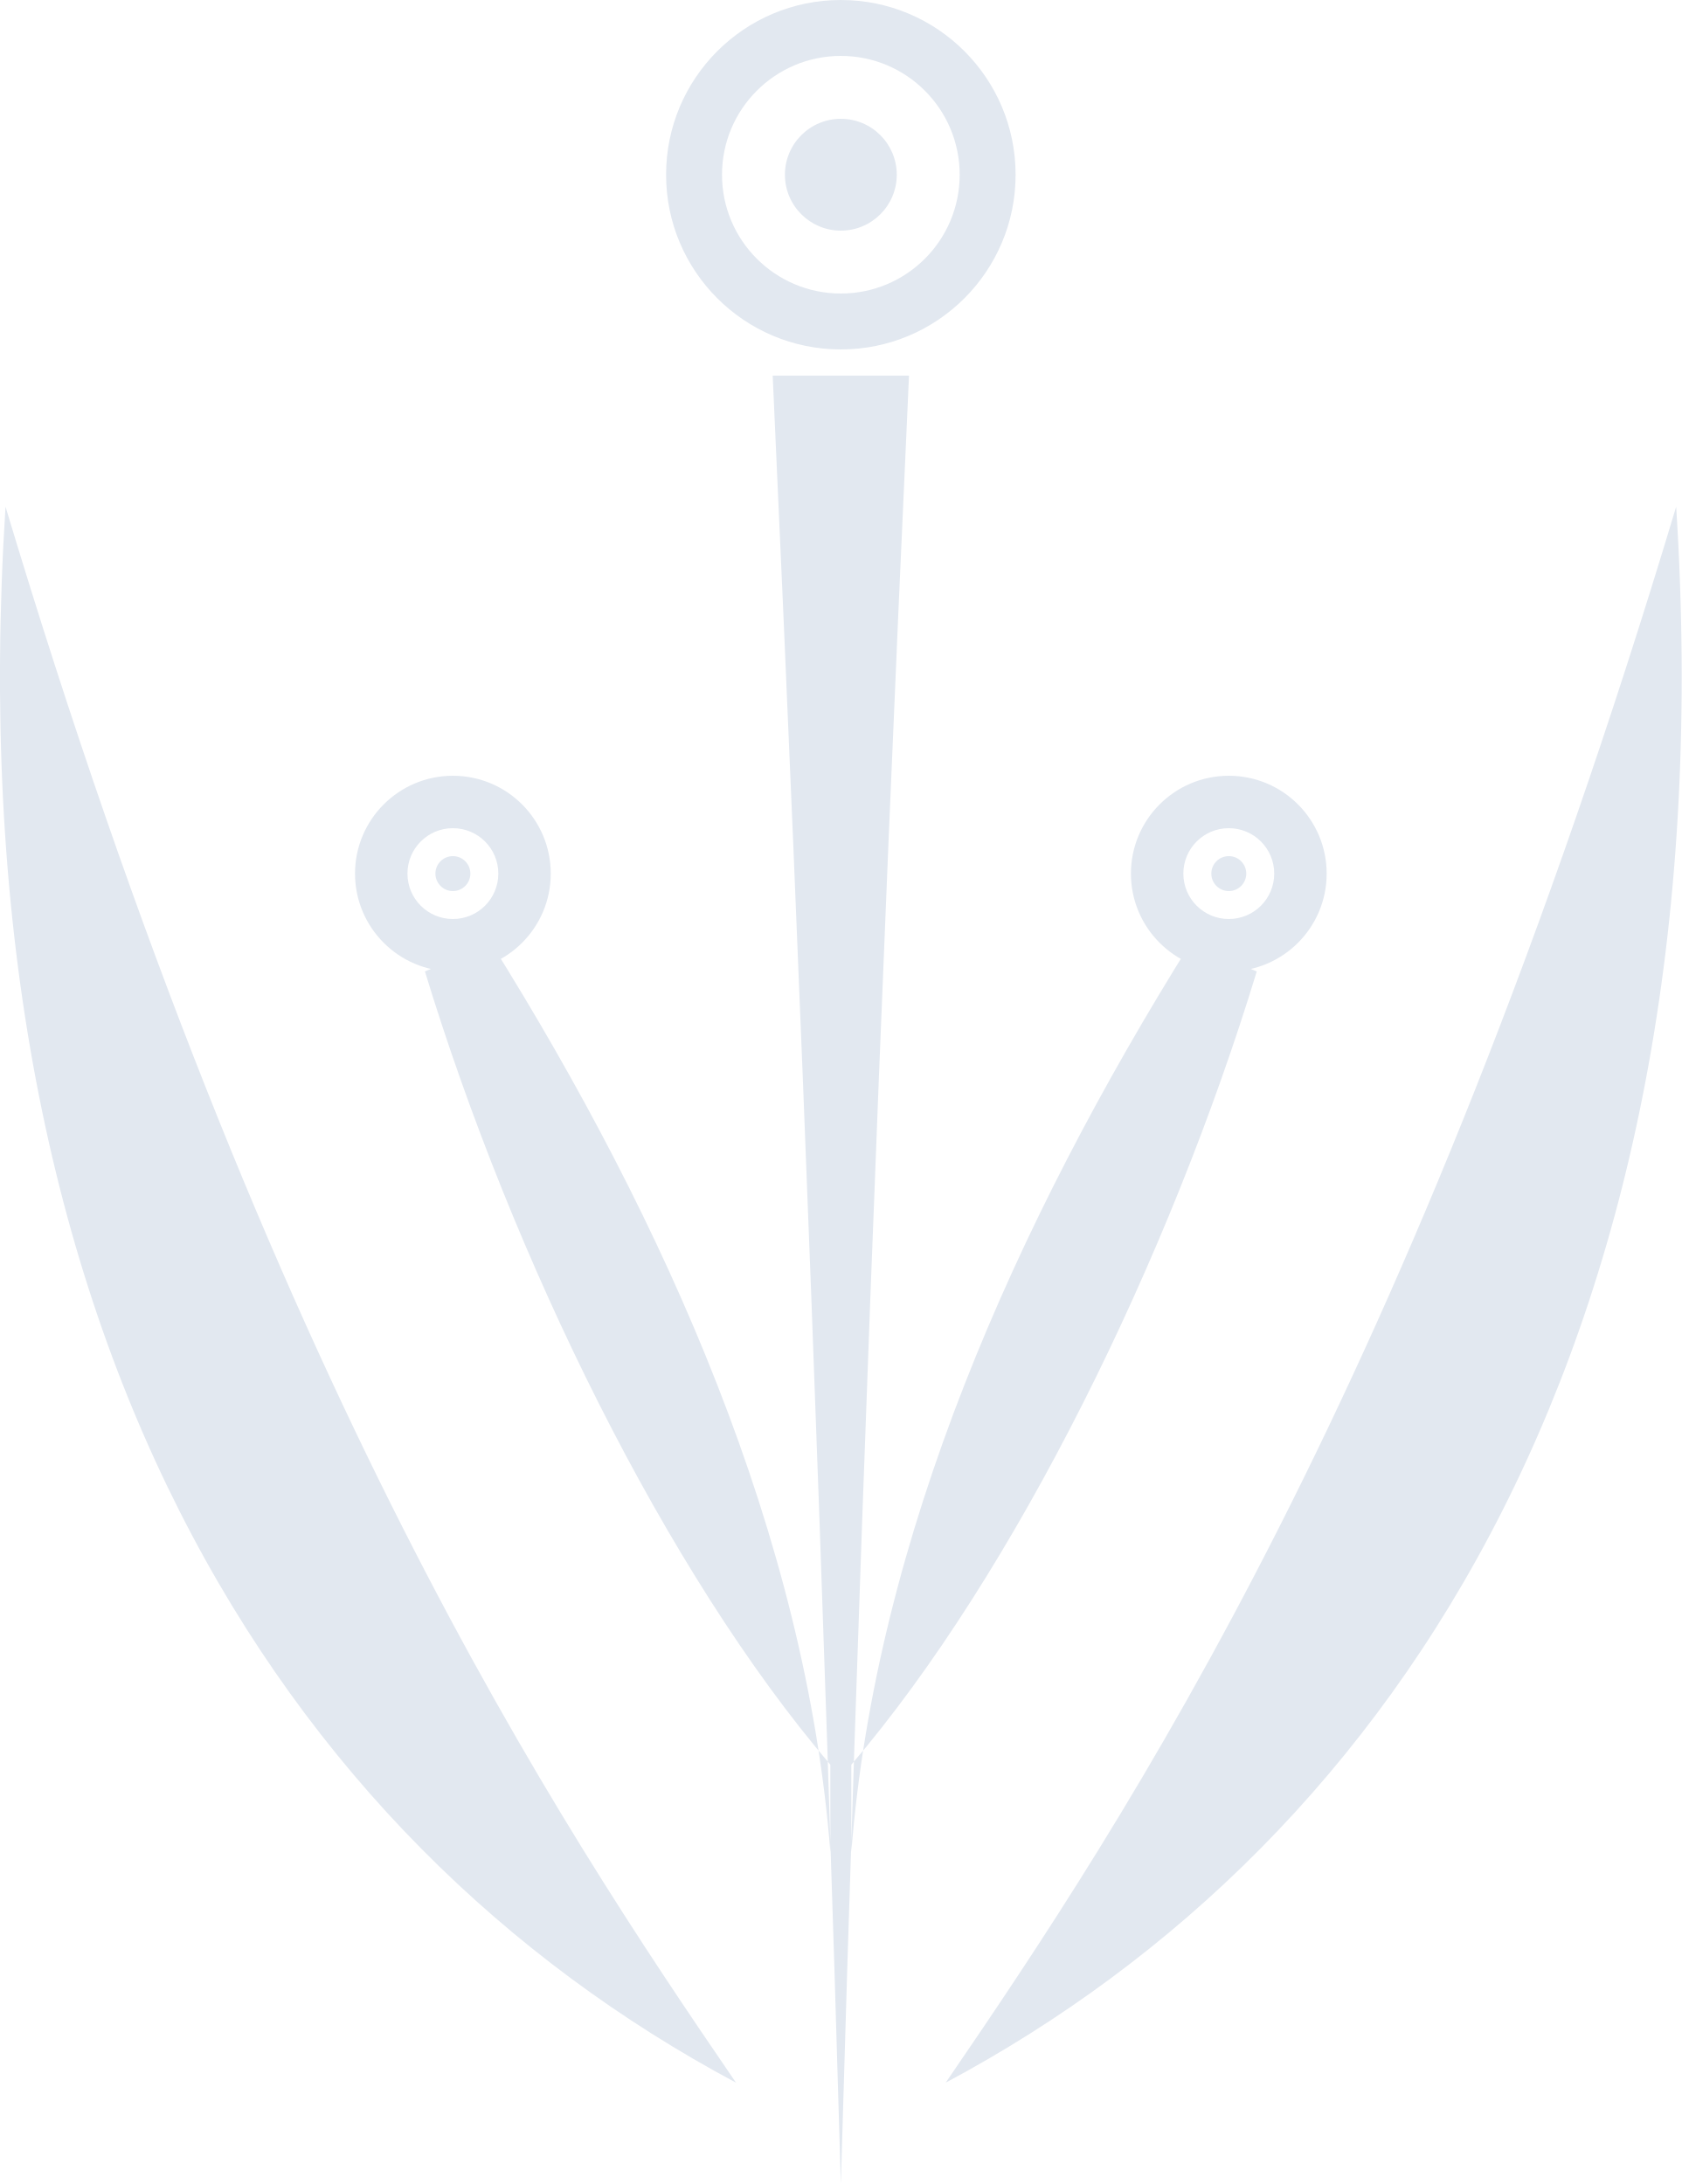
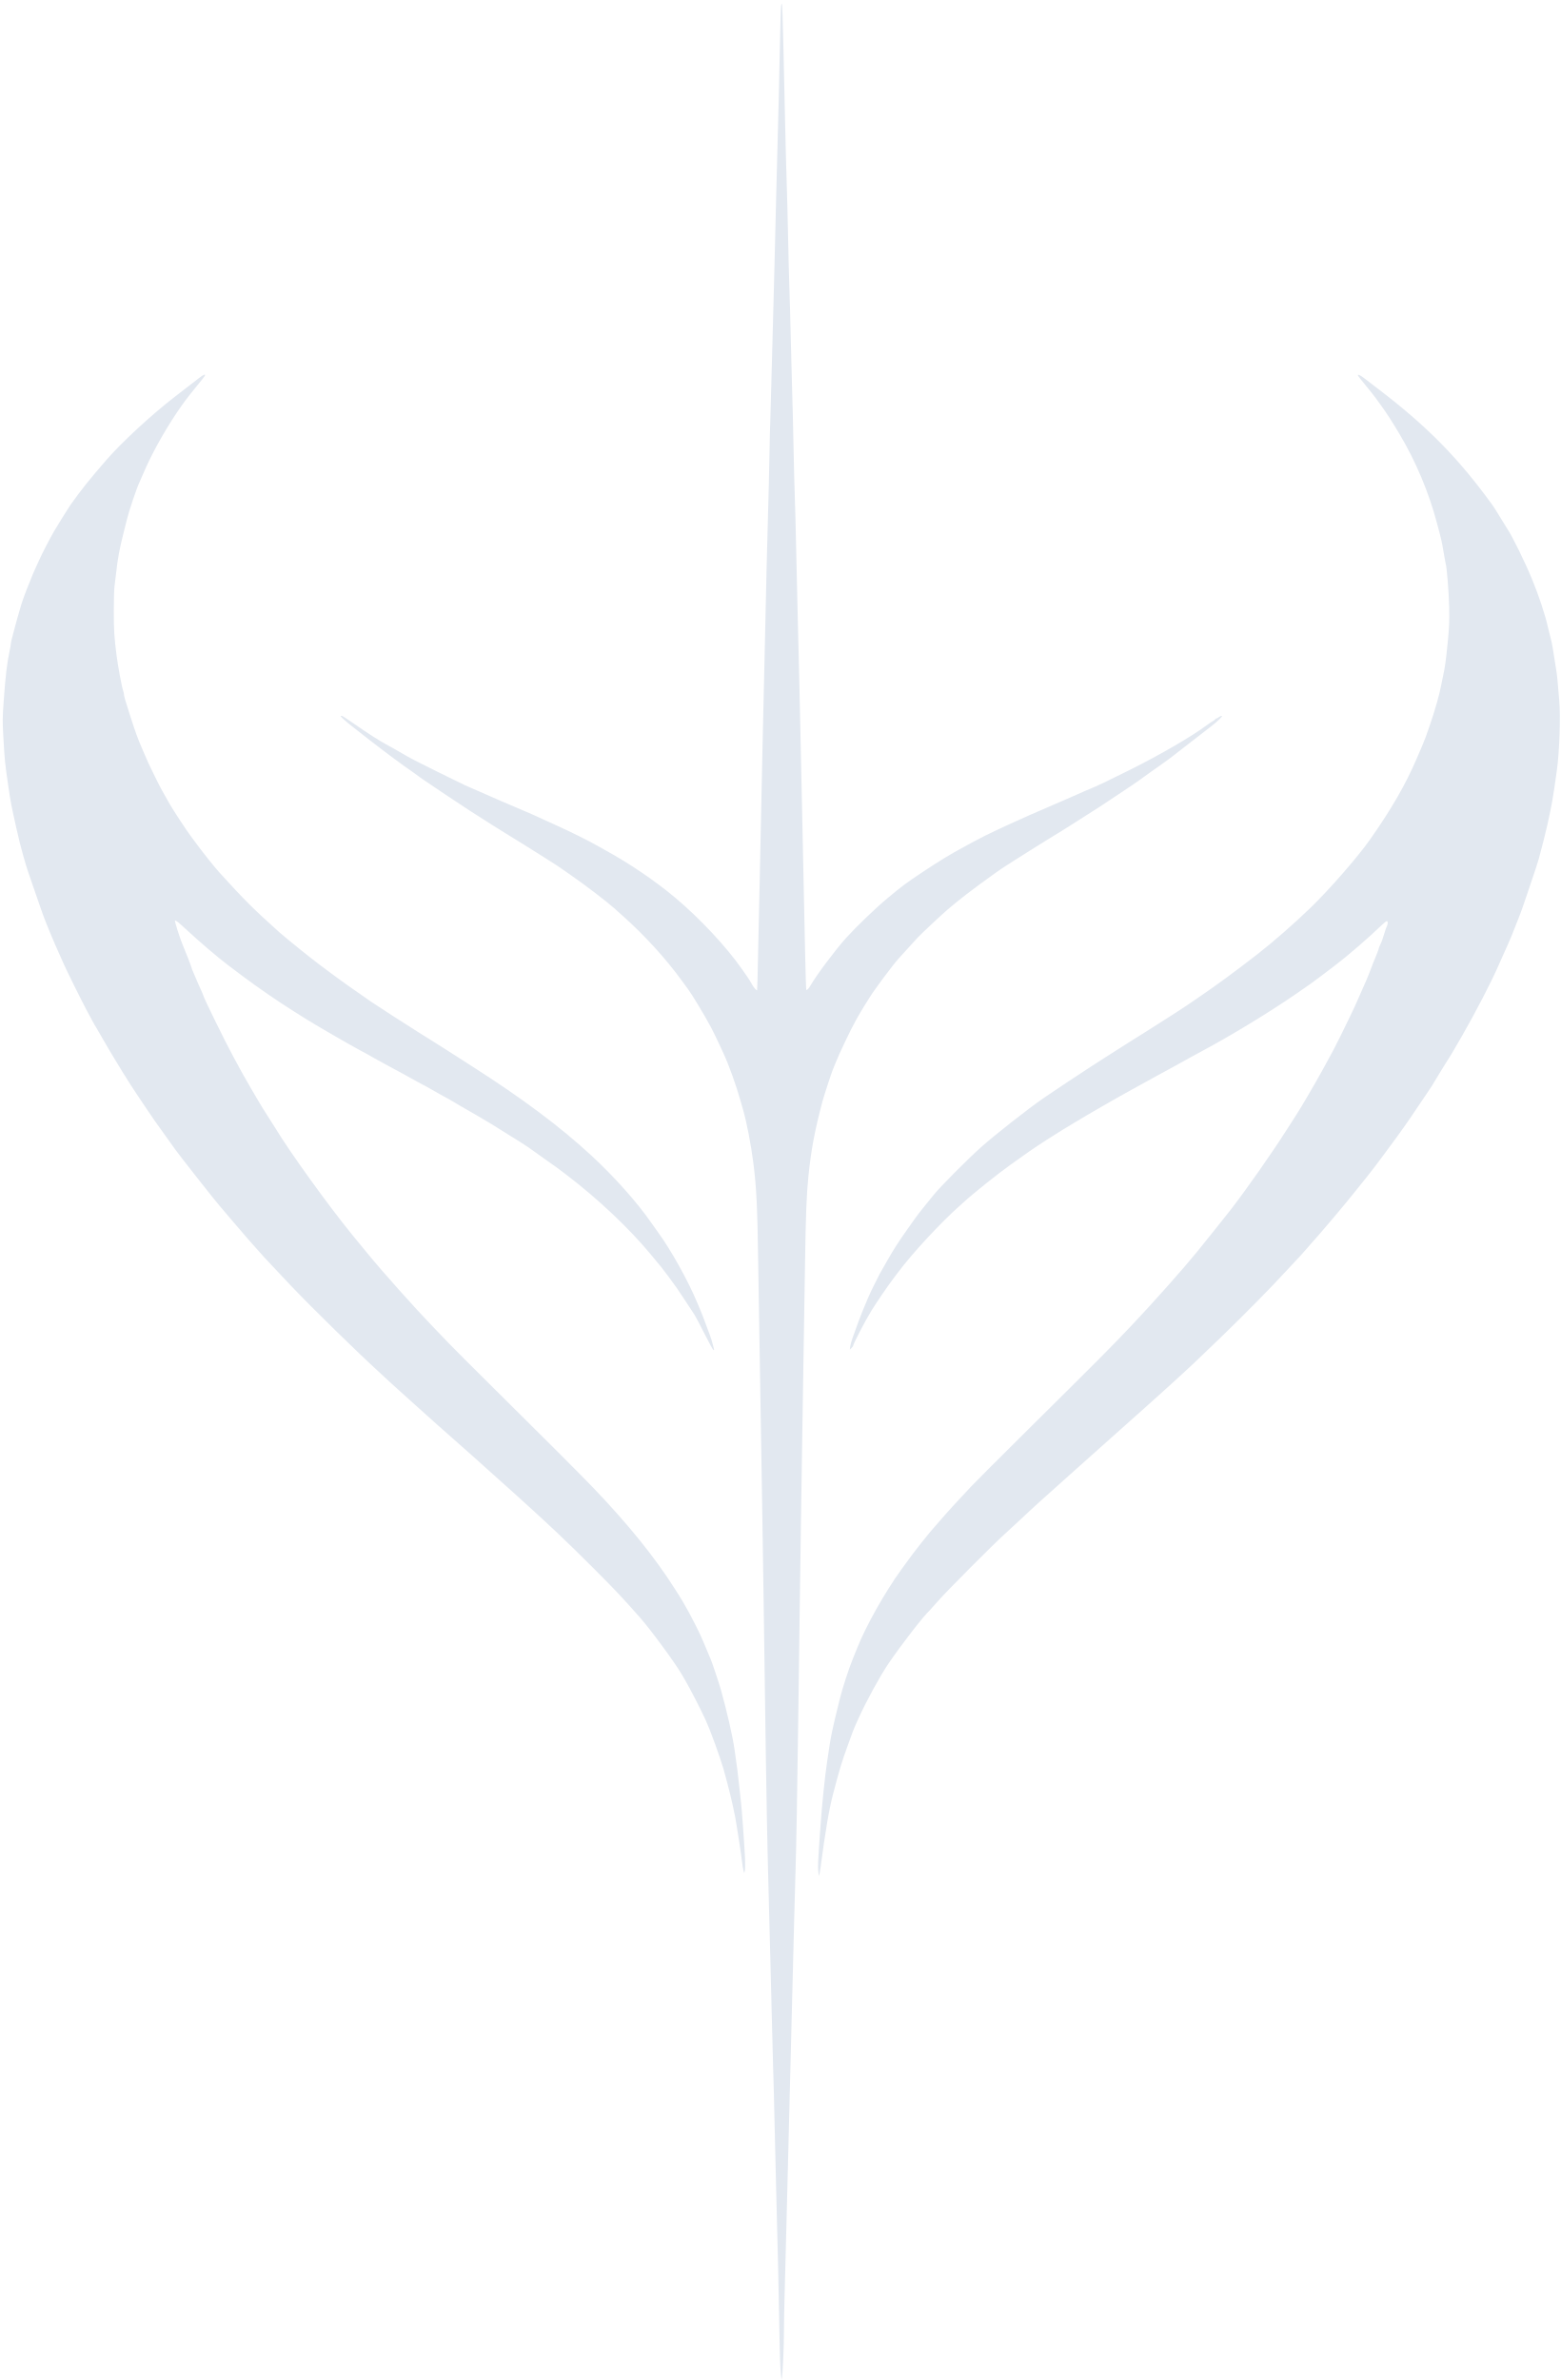
- <svg xmlns="http://www.w3.org/2000/svg" viewBox="0 0 962.33 1250">
-   <path transform="translate(0 0)" fill="#E2E8F0" d="M442.16 215L520.16 215Q495.16 760 481.16 1250Q467.16 760 442.16 215ZM959.16 290C989.16 760 803.16 1052 541.16 1192C645.16 1040 807.16 796 959.16 290ZM487.16 1060C501.16 880 581.16 700 681.16 540L719.16 556C669.16 720 581.16 900 487.16 1010ZM703.16 444C734.09 444 759.16 469.07 759.16 500C759.16 530.93 734.09 556 703.16 556C672.24 556 647.16 530.93 647.16 500C647.16 469.07 672.24 444 703.16 444ZM703.16 490C708.69 490 713.16 494.48 713.16 500C713.16 505.52 708.69 510 703.16 510C697.64 510 693.16 505.52 693.16 500C693.16 494.48 697.64 490 703.16 490ZM3.16 290C155.16 796 317.16 1040 421.16 1192C159.16 1052 -26.84 760 3.16 290ZM475.16 1060L475.16 1010C381.16 900 293.16 720 243.16 556L281.16 540C381.16 700 461.16 880 475.16 1060ZM259.16 444C290.09 444 315.16 469.07 315.16 500C315.16 530.93 290.09 556 259.16 556C228.24 556 203.16 530.93 203.16 500C203.16 469.07 228.24 444 259.16 444ZM259.16 490C264.69 490 269.16 494.48 269.16 500C269.16 505.52 264.69 510 259.16 510C253.64 510 249.16 505.52 249.16 500C249.16 494.48 253.64 490 259.16 490ZM481.16 0C536.39 0 581.16 44.77 581.16 100C581.16 155.23 536.39 200 481.16 200C425.94 200 381.16 155.23 381.16 100C381.16 44.77 425.94 0 481.16 0ZM481.16 68C498.84 68 513.16 82.33 513.16 100C513.16 117.67 498.84 132 481.16 132C463.49 132 449.16 117.67 449.16 100C449.16 82.33 463.49 68 481.16 68ZM703.16 474C688.8 474 677.16 485.64 677.16 500C677.16 514.36 688.8 526 703.16 526C717.52 526 729.16 514.36 729.16 500C729.16 485.64 717.52 474 703.16 474ZM259.16 474C244.8 474 233.16 485.64 233.16 500C233.16 514.36 244.8 526 259.16 526C273.52 526 285.16 514.36 285.16 500C285.16 485.64 273.52 474 259.16 474ZM481.16 32C443.61 32 413.16 62.44 413.16 100C413.16 137.56 443.61 168 481.16 168C518.72 168 549.16 137.56 549.16 100C549.16 62.44 518.72 32 481.16 32Z" />
+ <svg xmlns="http://www.w3.org/2000/svg" viewBox="0 0 819.83 1250">
+   <path transform="translate(0 0)" fill="#E2E8F0" d="M410.3,1247.86C409.82,1243.48 409.64,1238.13 409.33,1219.74C409,1200.06 408.61,1183.4 407.72,1150.15C407.42,1139.29 407.03,1122.71 406.84,1113.31C406.65,1103.91 406.33,1091.66 406.13,1086.08C405.94,1080.5 405.62,1068.24 405.42,1058.85C405.23,1049.45 404.9,1036.48 404.7,1030.01C404.5,1023.55 404.18,1011.3 403.98,1002.78C403.78,994.27 403.46,981.69 403.27,974.84C402.83,958.61 401.82,895.13 401.14,841C400.94,824.94 400.62,803.88 400.43,794.19C400.24,784.5 399.92,765.03 399.72,750.94C399.53,736.84 399.2,717.14 399,707.16C398.81,697.17 398.49,677.87 398.3,664.26C397.88,634.07 397.39,623.94 395.77,611.05C394.54,601.25 392.22,589.28 390.31,582.75C390.05,581.86 389.48,579.86 389.04,578.3C386.8,570.21 382.84,559.22 379.95,553.02C379.31,551.65 378.27,549.41 377.64,548.04C376.62,545.79 374.29,541.04 373.42,539.42C369.82,532.74 363.46,522.19 361.29,519.32C360.6,518.4 359.07,516.33 357.9,514.71C349.79,503.53 338.57,491.22 327.46,481.32C325.41,479.49 323.16,477.49 322.48,476.87C318.75,473.51 306.59,464.23 300.05,459.76C297.8,458.22 295.56,456.66 295.07,456.29C294.09,455.54 292.52,454.52 285.64,450.16C278.54,445.67 270.02,440.36 265.88,437.85C263.82,436.61 260.54,434.56 258.58,433.3C253.51,430.03 251.07,428.47 246.48,425.58C243.8,423.89 222.94,409.96 221.74,409.06C219.71,407.53 213.97,403.44 212.49,402.45C211.6,401.86 208.98,399.94 206.65,398.18C204.33,396.42 201.66,394.41 200.72,393.73C199.79,393.04 196.89,390.81 194.27,388.77C191.66,386.73 187.92,383.81 185.97,382.28C181.98,379.17 179.02,376.57 179.02,376.19C179.02,375.74 179.73,375.91 180.73,376.59C181.26,376.96 182.58,377.84 183.65,378.54C184.73,379.24 186.41,380.39 187.39,381.08C192.73,384.85 199.1,388.91 202.87,390.96C204.15,391.64 205.79,392.55 206.52,392.97C209.76,394.81 210.59,395.29 211.6,395.89C215.03,397.95 218.57,399.79 229.97,405.43C236.95,408.88 243.35,412.01 244.21,412.39C245.07,412.76 246.41,413.35 247.19,413.7C257.91,418.43 272.65,424.82 274.6,425.58C275.97,426.11 278.05,427 279.23,427.55C280.4,428.09 282.08,428.87 282.97,429.26C283.85,429.65 285.61,430.45 286.88,431.04C288.15,431.62 290.24,432.57 291.51,433.14C299.78,436.88 309.32,441.61 313.93,444.26C315.21,445 317.13,446.08 318.21,446.67C330.62,453.44 344.29,462.74 354.69,471.48C367.66,482.37 381.56,497.24 389.81,509.06C390.7,510.33 392,512.2 392.7,513.21C393.41,514.22 394.4,515.84 394.91,516.81C395.78,518.48 397.43,520.39 397.72,520.07C397.8,519.99 398.04,510.63 398.26,499.27C398.48,487.92 398.82,472.46 399.02,464.92C399.21,457.38 399.53,442.49 399.72,431.82C399.92,421.15 400.32,402.25 400.61,389.81C400.91,377.38 401.3,360.08 401.5,351.37C402.57,302.64 402.97,286.1 403.45,270.03C403.74,260.24 404.07,246.63 404.18,239.77C404.29,232.92 404.53,223.23 404.72,218.24C404.9,213.25 405.22,201.79 405.42,192.79C405.62,183.78 405.94,171.69 406.14,165.91C406.33,160.14 406.64,148.2 406.84,139.39C407.03,130.58 407.43,114.4 407.72,103.44C409.09,52.77 409.38,40.61 409.7,22.99C409.89,12.62 410.17,3.57 410.33,2.88C411,0 411.01,0.2 412.34,60.9C412.64,74.51 413.04,90.05 413.24,95.43C413.44,100.82 413.76,113.47 413.96,123.55C414.16,133.64 414.48,146.13 414.67,151.32C414.87,156.51 415.19,168.44 415.4,177.84C415.6,187.23 415.92,199.41 416.11,204.89C416.3,210.37 416.61,223.19 416.81,233.37C417,243.55 417.33,256.2 417.53,261.49C417.73,266.77 418.04,278.71 418.22,288.01C418.4,297.31 418.8,314.29 419.09,325.74C419.63,346.18 420.04,364.15 420.72,396.04C421.36,426.14 422.27,469.42 422.91,499.56C423.14,510.67 423.43,519.83 423.55,519.9C423.95,520.15 424.85,519.19 425.86,517.43C428.93,512.07 438.97,498.69 444.51,492.56C449.97,486.53 460.16,476.76 466.29,471.67C474.17,465.13 476.09,463.7 484.09,458.39C493.79,451.94 498.6,449.01 506.3,444.84C507.59,444.14 509.73,442.98 511.05,442.26C514.87,440.19 519.64,437.78 522.53,436.47C524,435.8 527,434.4 529.21,433.36C531.41,432.32 533.29,431.46 533.38,431.46C533.47,431.46 534.78,430.88 536.31,430.17C540.2,428.37 541.44,427.82 545.49,426.1C550.43,424.01 569.02,415.9 570.8,415.06C571.61,414.68 572.36,414.38 572.48,414.38C572.6,414.38 573.86,413.83 575.29,413.17C576.71,412.51 578.84,411.53 580.02,410.99C581.19,410.46 587.2,407.5 593.37,404.43C609.56,396.36 626.08,386.76 634.12,380.75C635.3,379.87 636.59,379 636.99,378.82C637.39,378.64 637.93,378.24 638.19,377.93C638.45,377.61 638.81,377.35 638.99,377.35C639.17,377.35 639.77,377.02 640.33,376.6C640.89,376.19 641.56,375.92 641.82,376C642.37,376.19 639.95,378.56 636.26,381.45C633.23,383.82 622.04,392.5 620.42,393.73C619.78,394.22 617.96,395.64 616.37,396.88C614.79,398.12 611.97,400.2 610.11,401.48C608.24,402.77 605.37,404.8 603.73,405.99C598.59,409.71 597.53,410.47 595.02,412.18C593.68,413.09 591.72,414.4 590.67,415.09C589.62,415.77 586.47,417.87 583.68,419.75C578.33,423.34 577.2,424.08 570.58,428.24C568.33,429.65 565.05,431.75 563.29,432.9C561.53,434.05 559.12,435.56 557.95,436.26C556.77,436.95 553.69,438.84 551.11,440.45C548.52,442.07 543.87,444.96 540.78,446.89C537.69,448.81 533.96,451.17 532.5,452.12C531.03,453.07 528.99,454.38 527.98,455.02C522.75,458.35 507.18,469.83 502.32,473.93C500.66,475.34 498.65,477.02 497.85,477.66C495.73,479.38 484.19,490.17 482.11,492.38C480.55,494.03 475.69,499.38 472.11,503.37C468.79,507.07 459.43,519.64 456.65,524.11C455.59,525.84 454.05,528.32 453.22,529.63C452.4,530.95 451.43,532.58 451.06,533.27C450.69,533.95 450.02,535.15 449.57,535.94C447.11,540.2 440.53,554.03 438.73,558.72C438.2,560.09 437.62,561.53 437.44,561.92C436.89,563.13 432.79,575.66 432.09,578.3C427.98,593.74 426.07,603.9 424.66,617.81C423.67,627.49 423.27,637.94 422.86,664.97C422.37,696.87 421.84,730.16 421.43,754.32C421.24,765.58 420.92,786.32 420.73,800.42C420.54,814.51 420.22,837.18 420.02,850.79C419.83,864.39 419.51,888.02 419.31,903.29C418.82,941.14 418.31,969.41 417.88,983.03C417.68,989.29 417.36,1000.99 417.16,1009.01C416.97,1017.04 416.64,1029.85 416.44,1037.49C415.54,1071.27 414.24,1122.7 413.25,1163.32C412.86,1179.47 412.38,1198.06 412.18,1204.61C411.98,1211.17 411.82,1219.88 411.82,1223.97C411.82,1231.82 411.22,1246.18 410.78,1248.58L410.52,1250L410.3,1247.86ZM429.8,982.39C429.64,980.53 429.77,976.37 430.14,971.42C430.46,967.04 430.88,961.21 431.05,958.47C431.68,948.86 433.41,932.17 434.48,925.36C434.79,923.4 435.25,920.28 435.51,918.42C436.22,913.28 437.36,907.73 439.5,899.02C440.17,896.28 440.88,893.4 441.07,892.62C442.41,887.07 445.86,876.42 448.05,871.08C448.73,869.41 449.73,866.93 450.28,865.56C454.97,853.81 464.85,836.24 473.52,824.26C478.78,816.98 480.57,814.6 484.22,810.03C486.57,807.09 488.58,804.61 488.69,804.51C488.8,804.41 490.81,802.1 493.15,799.38C497.39,794.43 502.84,788.45 510.25,780.61C512.4,778.34 523.84,766.88 535.66,755.16C581.14,710.07 582.13,709.08 594.97,695.55C605.59,684.35 621.75,666.17 628.84,657.44C633.97,651.11 644.78,637.58 646.81,634.95C655.54,623.58 668.38,605.25 675.95,593.31C677.42,590.99 679.58,587.63 680.76,585.83C681.94,584.04 684.72,579.44 686.93,575.63C689.14,571.81 691.09,568.45 691.26,568.15C692.28,566.43 696.06,559.62 697.68,556.58C698.73,554.62 699.94,552.38 700.38,551.6C701.39,549.8 706.65,539.2 708.86,534.51C709.79,532.56 711.08,529.83 711.73,528.46C712.38,527.09 713.97,523.49 715.28,520.45C716.58,517.42 717.79,514.67 717.95,514.36C718.12,514.04 718.77,512.44 719.39,510.8C721.11,506.27 721.86,504.36 722.39,503.19C723.18,501.39 724.36,498.21 724.36,497.84C724.36,497.65 724.62,497.01 724.93,496.42C725.61,495.15 726.68,492.18 727.44,489.49C727.74,488.42 728.21,487.11 728.49,486.57C729.14,485.3 729.14,483.79 728.48,483.79C728.2,483.79 726.88,484.85 725.54,486.14C719.16,492.33 707.82,502.11 701.58,506.84C699.72,508.25 696.28,510.87 693.93,512.65C689.81,515.78 687.82,517.2 680.64,522.13C666.46,531.87 646.31,544.11 631.45,552.03C629.79,552.92 626.91,554.48 625.05,555.51C623.19,556.54 619.5,558.58 616.86,560.05C614.22,561.51 610.45,563.56 608.49,564.6C606.54,565.64 602.39,567.92 599.28,569.67C596.17,571.41 592.57,573.41 591.27,574.1C587.35,576.21 569.61,586.44 565.25,589.12C562.99,590.5 560.59,591.95 559.91,592.36C559.22,592.76 558.23,593.36 557.7,593.7C557.17,594.04 555.73,594.94 554.49,595.71C547.95,599.79 541.3,604.21 536.95,607.38C535.38,608.51 532.58,610.52 530.72,611.82C524.66,616.08 511.15,626.87 506.52,631.16C506.2,631.45 505.23,632.32 504.36,633.09C494.13,642.13 479.27,658.18 471.54,668.53C470.73,669.61 469.64,671.06 469.11,671.76C466.44,675.25 460.63,683.76 457.93,688.11C454.56,693.56 448.13,705.88 448.13,706.9C448.13,707.07 447.75,707.57 447.27,708.02L446.41,708.83L446.59,707.28C446.69,706.43 447.26,704.37 447.85,702.71C450.81,694.44 451.76,691.89 453.22,688.29C455.07,683.75 457.15,678.9 457.68,677.93C457.89,677.56 458.88,675.57 459.88,673.52C460.88,671.46 461.84,669.54 462.01,669.25C462.18,668.95 463.96,665.83 465.96,662.3C469.53,656.03 472.23,651.83 476.58,645.75C477.77,644.09 479.47,641.68 480.34,640.41C481.22,639.14 483.26,636.47 484.88,634.47C486.5,632.48 489.09,629.28 490.64,627.35C494.05,623.14 508.74,608.38 515.41,602.47C523.25,595.53 539.97,582.4 548.34,576.63C552.69,573.62 569.37,562.54 573.12,560.17C574.96,559.01 578.46,556.75 580.91,555.16C583.35,553.57 586,551.88 586.78,551.42C588.02,550.69 589.42,549.8 595.5,545.9C596.19,545.46 598.91,543.75 601.55,542.11C609.72,537.02 623.45,528.16 626.11,526.25C626.6,525.9 627.97,524.96 629.14,524.17C638.6,517.76 648.72,510.34 660.52,501.17C668.81,494.73 679.87,485.05 688.48,476.72C698.33,467.19 713.3,450.02 719.62,441.02C731.02,424.8 738.42,411.96 744.3,398.18C745.14,396.22 746.38,393.34 747.06,391.77C747.73,390.21 748.57,388.12 748.91,387.14C749.26,386.16 750.21,383.44 751.03,381.09C753.68,373.52 756.31,364.23 757.12,359.56C757.31,358.48 757.7,356.56 758,355.29C759,350.92 759.61,346.55 760.52,337.13C761.3,328.98 761.4,326.52 761.26,318.98C761.11,311.36 760.03,297.77 759.44,296.17C759.34,295.89 759.02,294.14 758.73,292.28C758.05,287.85 757.24,283.79 756.42,280.71C756.05,279.34 755.4,276.86 754.96,275.19C750.57,258.48 743.7,242.17 734.79,227.32C731.15,221.25 728.43,217.04 725.82,213.43C724.82,212.06 723.5,210.22 722.87,209.34C722.25,208.46 720.44,206.16 718.87,204.24C714.35,198.73 713.34,197.43 713.33,197.15C713.32,196.44 714.6,197.07 717.13,199.03C718.66,200.2 721.35,202.27 723.11,203.61C749.53,223.7 765.98,240.38 784.12,265.45C784.71,266.26 786.42,268.98 787.94,271.5C789.45,274.02 791.12,276.72 791.65,277.51C794.44,281.65 800.85,294.68 804.87,304.38C808.24,312.52 811.9,323.6 813.1,329.3C813.33,330.42 814.34,334.42 814.79,336.06C815.24,337.67 816.05,342.32 816.75,347.28C817.06,349.43 817.45,351.91 817.63,352.79C817.81,353.67 818.12,356.56 818.33,359.2C818.54,361.84 818.86,365.7 819.06,367.76C819.83,376.15 819.2,394.89 817.8,404.76C815.57,420.6 815.38,421.64 812.67,433.95C811.99,437.05 810.11,444.48 808.37,450.95C807.99,452.37 806.14,458.05 804.25,463.58C802.37,469.12 800.58,474.36 800.29,475.24C799.56,477.41 798.45,480.42 797.67,482.36C796.7,484.76 794.84,489.45 794.14,491.26C793.54,492.81 791.39,497.71 789.69,501.41C789.24,502.39 788.06,505.04 787.07,507.31C783.27,515.98 775.2,531.56 767.98,544.12C762.73,553.27 762.2,554.16 759.35,558.56C758.33,560.13 756.68,562.81 755.68,564.52C752.92,569.23 751.17,572 749.23,574.74C748.26,576.11 746.46,578.75 745.25,580.61C742.77,584.39 738.7,590.32 737.03,592.61C736.42,593.44 734.89,595.57 733.62,597.36C732.34,599.14 729.62,602.84 727.56,605.58C725.51,608.31 723.28,611.3 722.61,612.22C720.27,615.44 706.28,632.8 702.79,636.82C700.85,639.06 698.48,641.86 697.52,643.05C696.56,644.24 694.48,646.67 692.89,648.45C691.31,650.23 689.13,652.7 688.05,653.94C683.79,658.85 683.14,659.57 680.2,662.66C678.52,664.42 676.28,666.82 675.21,667.99C668.32,675.57 653.5,690.62 641.41,702.29C628.52,714.74 625.83,717.28 615.6,726.6C607.91,733.59 611.47,730.41 563.64,773.06C546.92,787.98 542.5,791.98 536.41,797.73C533.57,800.41 529.57,804.11 527.51,805.95C521.78,811.1 497.17,835.81 492.8,840.82C490.66,843.27 488.74,845.43 488.52,845.63C485.2,848.63 473.39,863.88 466.59,873.92C462.18,880.44 454.92,893.74 451.03,902.41C450.38,903.87 449.55,905.71 449.19,906.49C448.83,907.28 448.3,908.56 448.02,909.34C447.75,910.13 446.52,913.49 445.3,916.82C442.24,925.19 440.98,929.35 437.61,942.27C435.52,950.23 433.58,961.62 431.1,980.42C430.77,982.91 430.4,985.04 430.27,985.17C430.15,985.29 429.93,984.04 429.8,982.39ZM390.54,982.32C390.33,981.53 390.06,979.93 389.93,978.76C389.54,975.11 386.91,957.94 386.17,954.19C384.57,946.16 382.81,938.94 380.01,928.92C379.46,926.97 377.09,919.94 375.75,916.28C373.07,909 372.21,906.83 370.61,903.25C368.45,898.44 362.25,886.38 359.99,882.59C359.62,881.97 358.78,880.53 358.11,879.38C354.53,873.22 341.96,856.12 336.3,849.69C326.75,838.85 323.42,835.33 311.64,823.53C297.72,809.6 288.44,800.82 271.22,785.29C260.17,775.32 256.98,772.46 253.77,769.65C252.11,768.2 250.59,766.83 250.4,766.61C250.2,766.4 247.4,763.91 244.17,761.08C236.64,754.49 222.99,742.34 218.18,737.95C216.12,736.07 212.84,733.12 210.88,731.38C208.93,729.65 206.28,727.25 205.01,726.06C203.73,724.86 201.73,723.01 200.56,721.94C187.61,710.14 164.77,687.8 152.68,675.12C149.63,671.92 140.37,662.07 138.98,660.55C138.31,659.81 132.93,653.77 131.86,652.55C131.27,651.88 130.44,650.95 130.01,650.47C129.58,650 127.66,647.75 125.74,645.48C123.82,643.21 122.01,641.09 121.71,640.79C121.42,640.48 119.98,638.79 118.52,637.03C117.06,635.27 115.63,633.59 115.34,633.29C114,631.91 93.53,605.92 92.17,603.87C91.88,603.43 89.87,600.63 87.72,597.65C82.29,590.14 80.11,587.05 77.37,582.92C76.07,580.97 74.51,578.64 73.91,577.76C70,571.99 67.6,568.28 64.19,562.73C58.96,554.21 54.82,547.24 52.81,543.59C51.9,541.93 50.87,540.16 50.54,539.67C50.2,539.18 49.25,537.54 48.44,536.03C47.63,534.51 46.3,532.03 45.48,530.51C42.96,525.8 34.64,509.02 33.44,506.21C32.81,504.75 31.93,502.74 31.47,501.76C28.86,496.12 23.62,483.53 22.58,480.41C22.32,479.62 21.45,477.14 20.63,474.89C19.82,472.64 18.21,467.97 17.05,464.52C15.89,461.06 14.79,457.86 14.6,457.4C14.41,456.94 13.92,455.36 13.5,453.89C13.09,452.42 12.44,450.18 12.07,448.9C11.02,445.33 9.95,441.01 8.53,434.66C5.92,422.98 5.63,421.5 4.43,413.31C2.57,400.7 2.46,399.64 1.7,385.94C1.3,378.82 1.33,376.95 1.92,368.49C2.86,355.17 3.72,347.89 5.11,341.58C5.41,340.21 5.66,338.72 5.66,338.28C5.67,337.84 5.98,336.31 6.37,334.9C6.75,333.48 7.42,330.96 7.85,329.3C8.58,326.51 9.38,323.65 11.01,318.09C11.82,315.31 13.9,309.7 15.66,305.53C16.43,303.71 17.06,302.13 17.06,302.03C17.06,301.92 17.56,300.76 18.17,299.46C18.78,298.15 19.81,295.88 20.46,294.42C21.98,290.99 25.9,283.38 28.35,279.11C29.87,276.45 36.13,266.4 37.1,265.05C43.2,256.56 46.67,252.22 55.74,241.73C63.74,232.47 79.84,217.6 91.98,208.27C93.38,207.2 96.18,205.03 98.19,203.47C100.21,201.9 103.06,199.7 104.52,198.57C107.05,196.61 108.23,196.2 107.51,197.53C107.32,197.86 105.44,200.24 103.32,202.83C98.34,208.91 96.26,211.68 92.77,216.89C85.86,227.22 79.39,238.97 75.28,248.67C74.37,250.83 73.49,252.84 73.32,253.15C72.14,255.35 67.73,268.37 66.7,272.7C66.44,273.78 65.68,276.82 65.01,279.46C62.78,288.2 61.8,293.44 61,301C60.73,303.55 60.34,306.7 60.14,308.01C59.94,309.32 59.78,315.15 59.78,320.97C59.78,331.04 59.97,334.11 61.21,344.07C61.95,349.92 64.05,361.2 64.72,362.87C64.94,363.42 65.11,364.22 65.11,364.65C65.1,365.56 65.81,367.97 68.72,377C71.07,384.29 72.61,388.53 74.21,392.13C74.47,392.71 75.19,394.4 75.8,395.86C77.4,399.67 78.02,401 81.35,407.79C84.27,413.73 84.88,414.87 89.12,422.25C90.99,425.51 98.26,436.59 100.07,438.94C100.44,439.43 102.05,441.59 103.64,443.74C107.1,448.44 112.78,455.52 115.38,458.38C128.27,472.59 133.17,477.46 146.81,489.7C149.81,492.38 164.23,504.02 167.51,506.39C168.32,506.98 171.13,509.08 173.74,511.05C177.89,514.19 183.8,518.41 191.84,523.95C193.11,524.83 194.55,525.83 195.04,526.17C198.14,528.31 213.14,537.98 220.23,542.42C223.12,544.22 225.96,546 226.55,546.37C228.66,547.72 231.57,549.56 233.75,550.92C234.97,551.69 237.71,553.43 239.83,554.8C241.95,556.17 245.57,558.5 247.87,559.96C274.36,576.87 294.18,591.68 310.73,606.97C322.71,618.05 334.6,631.38 342.07,642.13C343.33,643.95 344.86,646.11 345.47,646.93C352.33,656.23 361.56,672.79 366.42,684.55C366.95,685.82 367.52,687.19 367.69,687.58C368.39,689.16 369.24,691.33 370.61,695.05C371.41,697.21 372.45,700.01 372.93,701.28C373.41,702.55 374.01,704.48 374.27,705.55C374.54,706.63 374.87,707.89 375.01,708.36C375.2,708.99 375.15,709.17 374.78,709.05C374.52,708.96 372.45,705.21 370.19,700.71C367.93,696.21 365.53,691.66 364.86,690.59C363.72,688.78 356.77,678.27 355.58,676.57C353.4,673.45 348.59,666.96 347.33,665.45C346.48,664.43 344.1,661.55 342.02,659.04C330.6,645.21 314.35,629.84 297.61,617.06C292.96,613.51 290.86,611.97 287.95,610.01C286.68,609.15 284.16,607.35 282.36,606.01C280.55,604.67 278.39,603.13 277.55,602.59C276.71,602.06 275.06,600.98 273.89,600.2C272.71,599.42 271.19,598.45 270.51,598.05C269.82,597.65 268.83,597.04 268.31,596.71C267.29,596.05 262.02,592.76 258.12,590.34C255.92,588.97 245.22,582.73 241.37,580.57C240.46,580.06 238.92,579.14 237.94,578.52C236.96,577.91 235.52,577.09 234.73,576.7C233.95,576.31 233.07,575.84 232.77,575.65C232.48,575.46 230.48,574.34 228.33,573.14C226.17,571.95 224.17,570.82 223.88,570.62C223.58,570.43 222.83,570.04 222.21,569.75C221.59,569.47 220.31,568.78 219.36,568.22C218.42,567.67 216.04,566.35 214.09,565.3C212.13,564.24 209.89,563.01 209.1,562.56C208.32,562.11 207.2,561.52 206.61,561.24C206.02,560.96 203.97,559.84 202.04,558.75C200.12,557.65 198.48,556.76 198.41,556.76C198.34,556.76 197.43,556.26 196.39,555.64C194.51,554.53 193.8,554.14 187.75,550.87C182.87,548.25 164.61,537.66 161.23,535.49C158.55,533.78 157.2,532.93 154.28,531.12C146.36,526.19 134.88,518.28 126.7,512.11C124.05,510.11 120.77,507.63 119.4,506.6C114.45,502.86 105.13,494.92 98.58,488.86C93.46,484.12 92.29,483.19 91.91,483.58C91.67,483.81 94.55,492.89 95.75,495.71C97.38,499.55 100.71,508.13 100.71,508.51C100.71,508.67 101.01,509.46 101.38,510.27C101.75,511.07 102.41,512.61 102.84,513.69C103.28,514.77 103.93,516.29 104.29,517.07C105.83,520.42 106.76,522.56 106.76,522.75C106.76,523.6 118.31,547.16 122.29,554.45C123.57,556.8 125.18,559.76 125.85,561.03C126.53,562.3 127.23,563.59 127.41,563.88C127.59,564.17 128.59,565.91 129.62,567.73C130.66,569.56 131.82,571.6 132.22,572.27C132.61,572.94 134.11,575.49 135.55,577.95C136.99,580.41 139.31,584.17 140.71,586.3C142.11,588.44 143.89,591.25 144.67,592.54C152.41,605.36 173.23,634.2 185.7,649.36C187.41,651.44 190.56,655.29 192.71,657.9C200.86,667.88 217.99,687.06 227.44,696.83C229.53,698.99 233.22,702.83 235.64,705.38C238.07,707.92 248.22,718.08 258.21,727.96C282.28,751.74 304.69,774.17 311.43,781.18C330.01,800.56 344.05,817.95 354.69,834.77C355.12,835.45 356.04,836.9 356.73,837.97C357.41,839.05 358.25,840.41 358.57,841C358.9,841.58 359.54,842.71 360,843.49C361.44,845.96 362.72,848.34 364.97,852.75C367.73,858.17 368.77,860.46 372.12,868.58C372.64,869.86 373.22,871.22 373.4,871.61C374.03,873.01 377.88,884.54 378.69,887.45C381.98,899.32 384.79,911.63 385.84,918.78C387.17,927.87 387.72,932.18 388.34,938.33C388.72,942.14 389.12,945.74 389.22,946.34C389.55,948.33 391.15,970.48 391.37,976.09C391.48,979.13 391.43,982.08 391.25,982.67L390.92,983.74L390.54,982.32Z" />
</svg>
